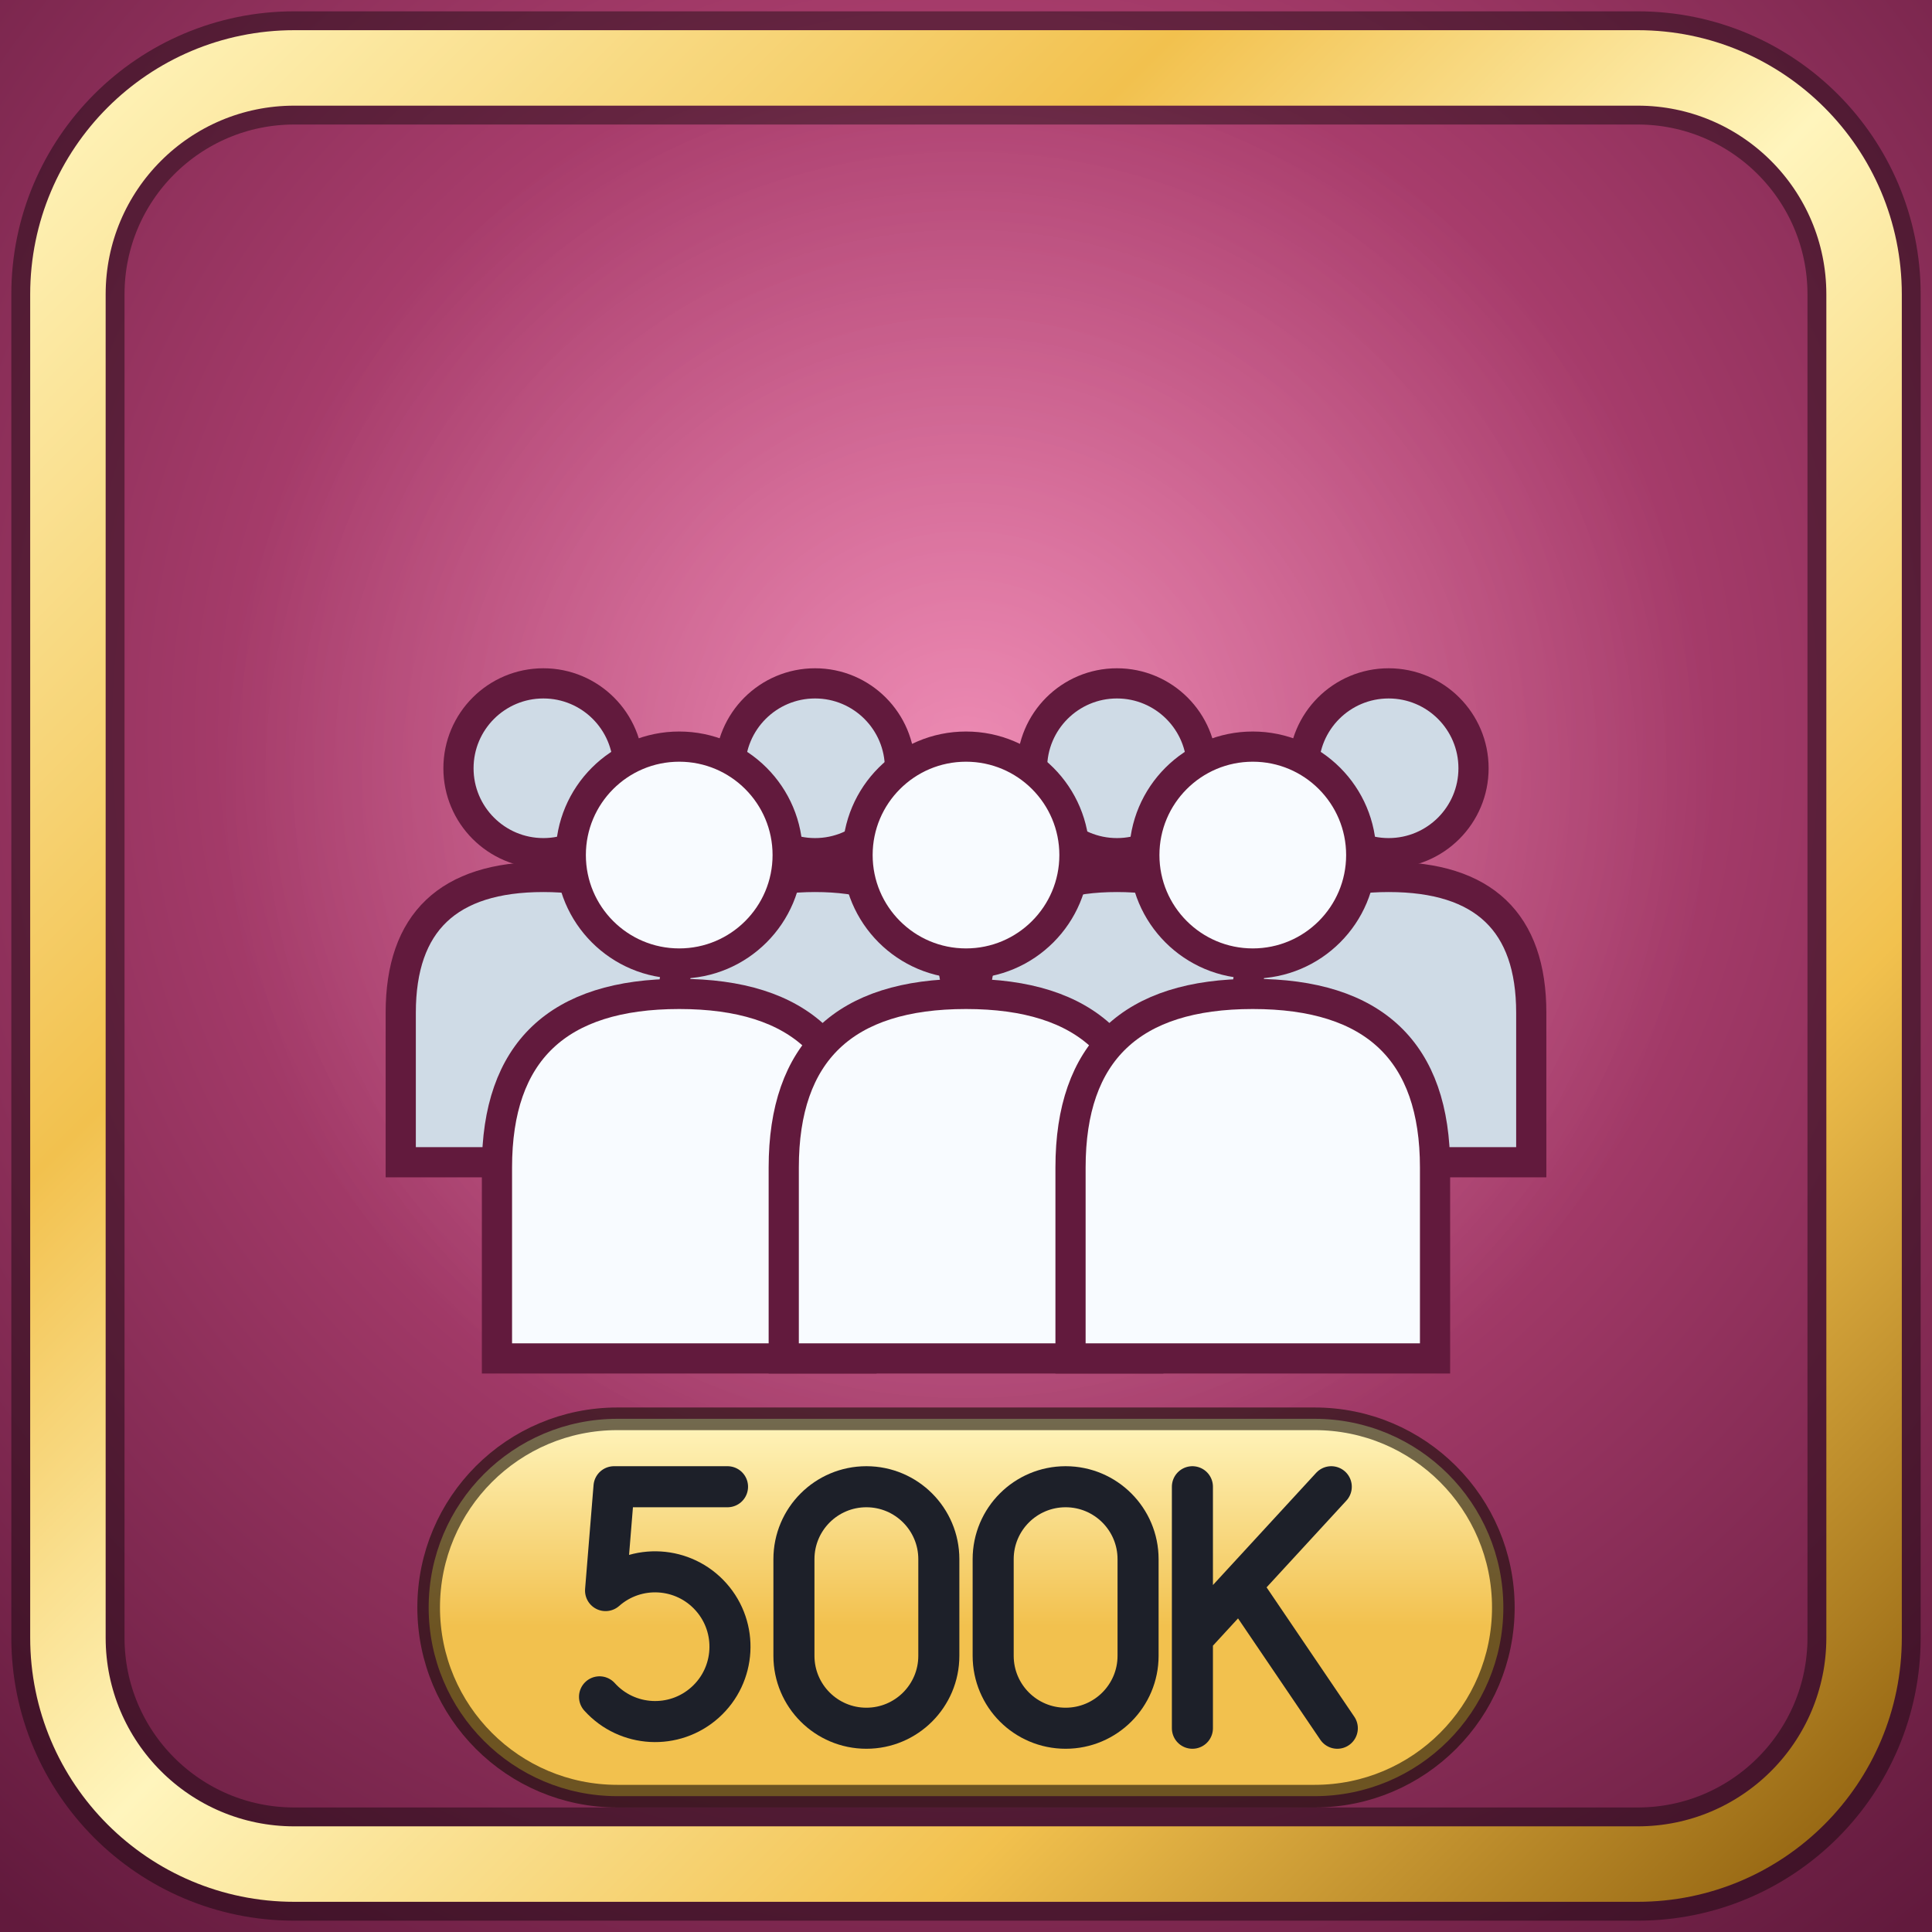
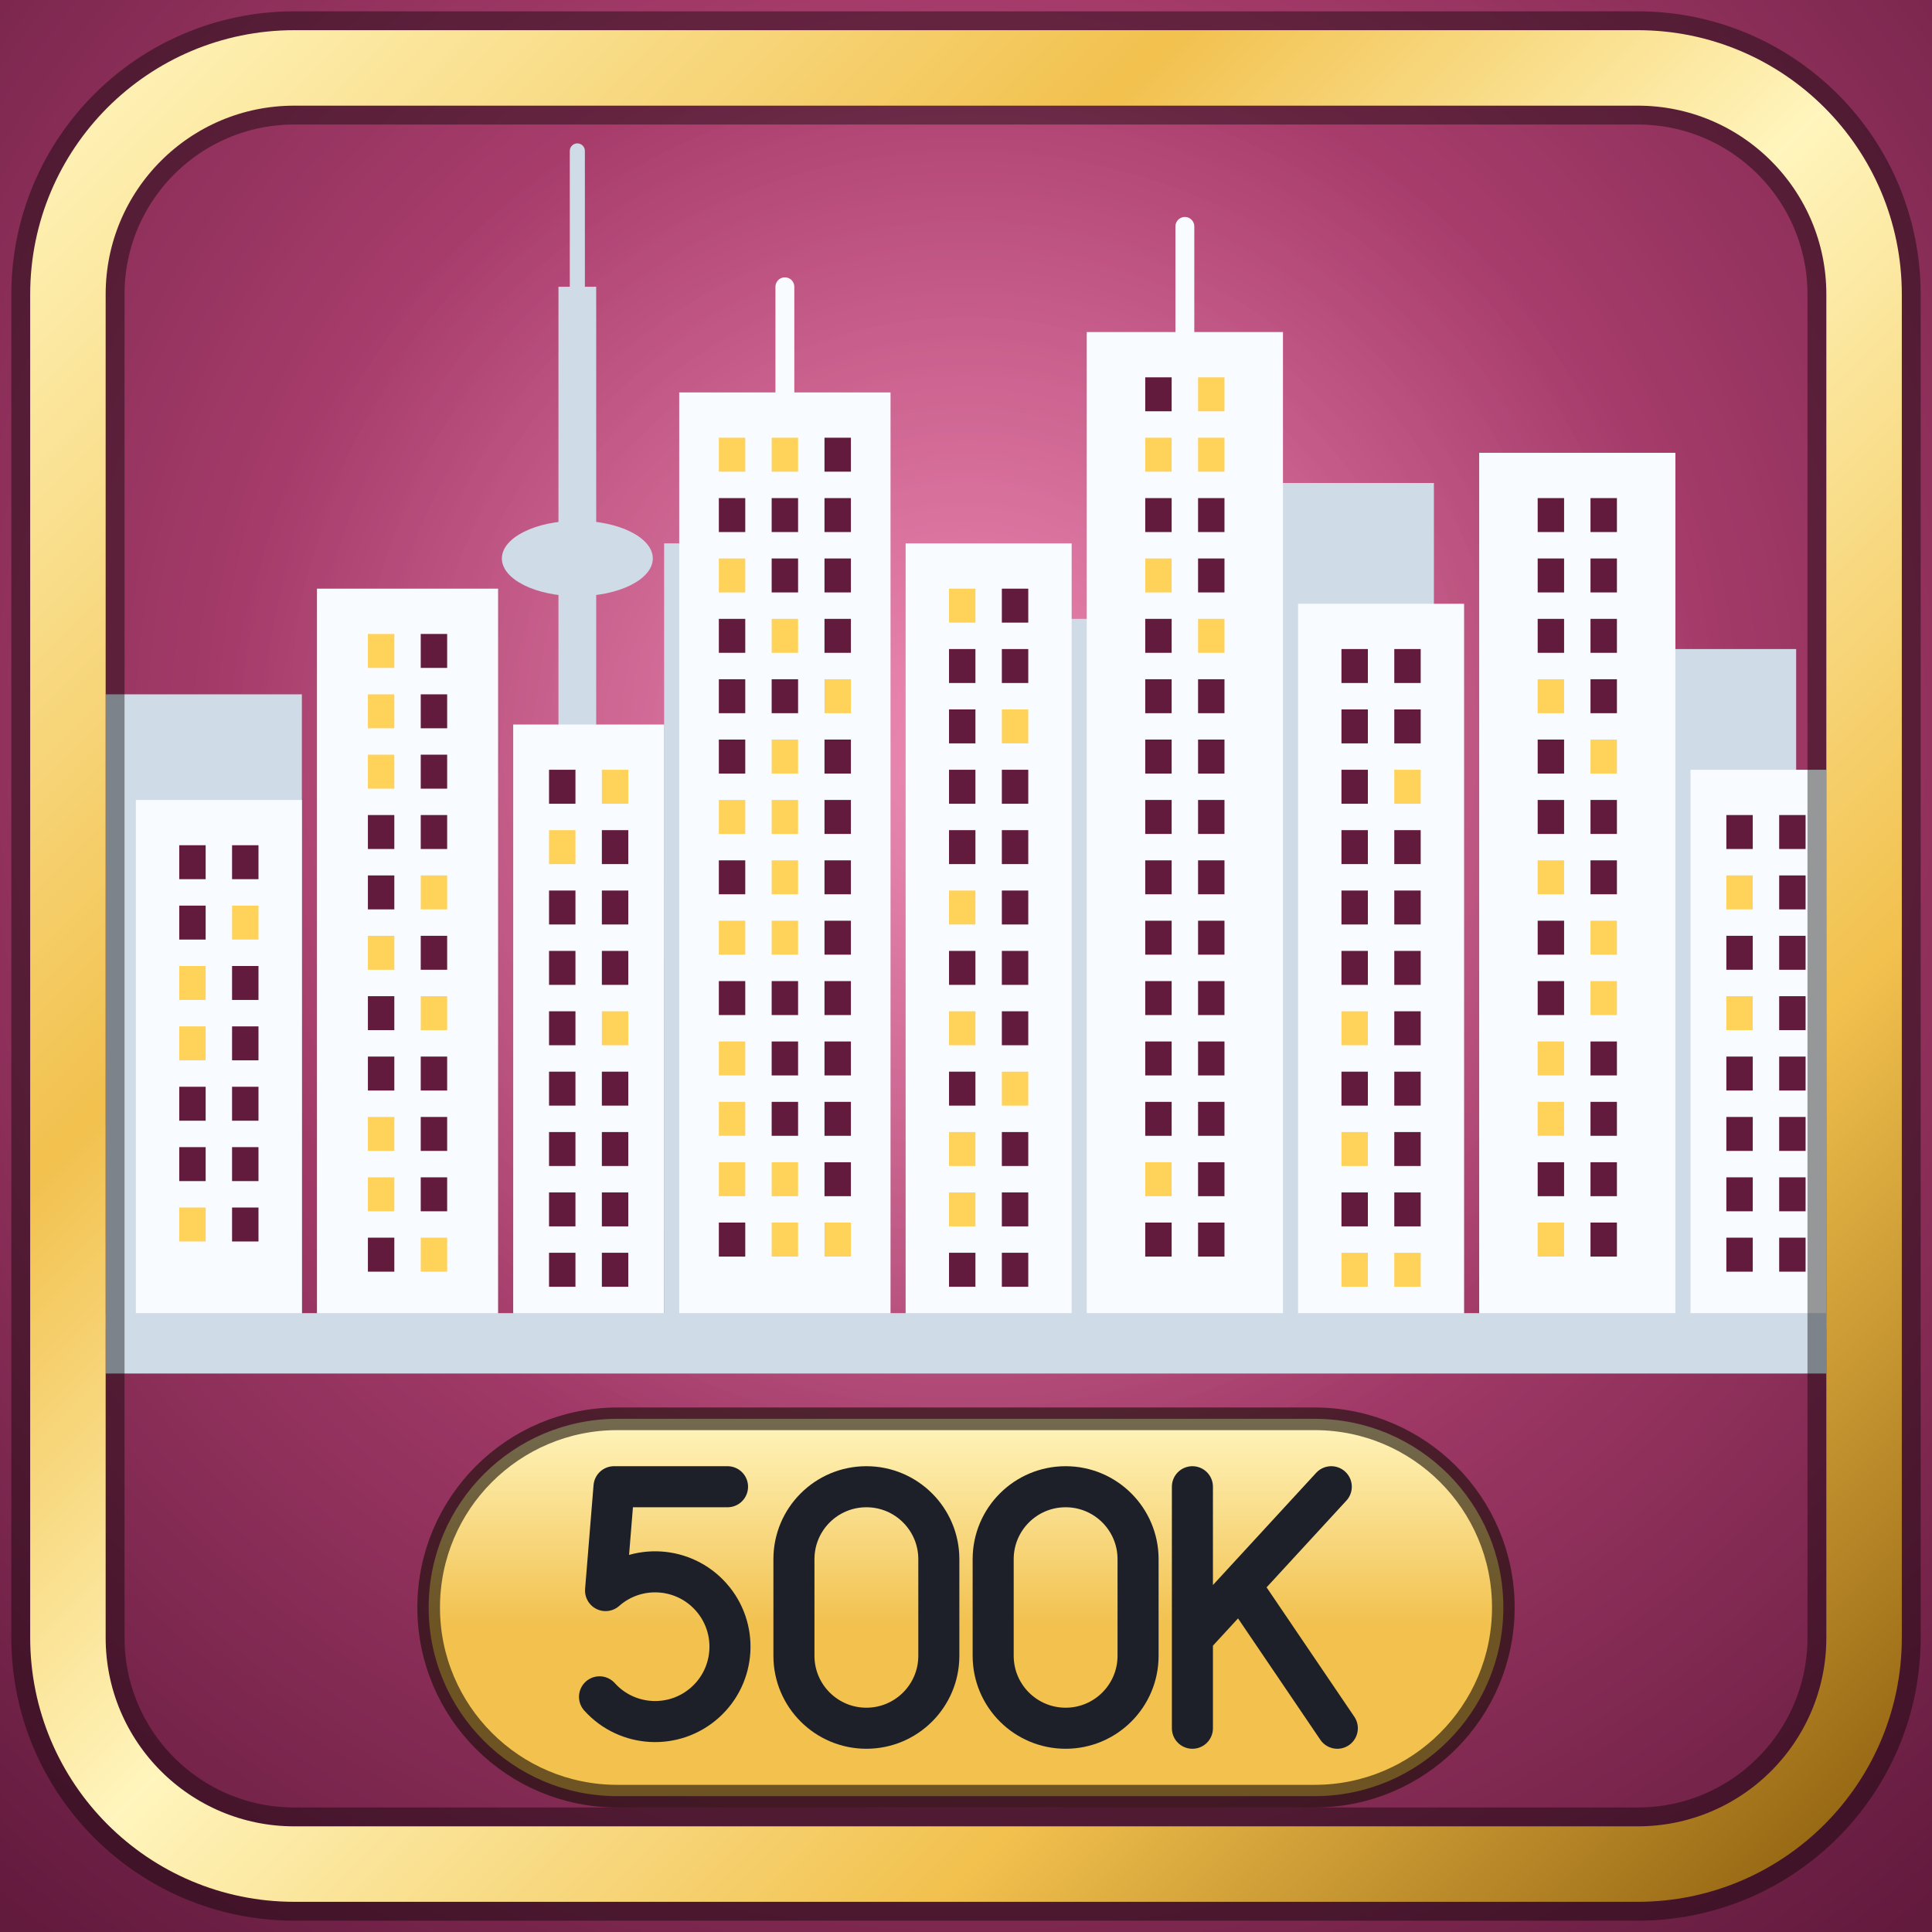
<svg xmlns="http://www.w3.org/2000/svg" viewBox="0 0 256 256" width="256" height="256">
  <defs>
    <radialGradient id="population-500k-bg" cx=".5" cy=".38" r=".78">
      <stop offset="0" stop-color="#e35a93" />
      <stop offset="1" stop-color="#621a3d" />
    </radialGradient>
    <radialGradient id="population-500k-glow">
      <stop offset="0" stop-color="#fff" stop-opacity=".3" />
      <stop offset="1" stop-color="#fff" stop-opacity="0" />
    </radialGradient>
    <linearGradient id="population-500k-metal" x1="0" y1="0" x2="1" y2="1">
      <stop offset="0" stop-color="#fff5bd" />
      <stop offset=".3" stop-color="#f2c14e" />
      <stop offset=".5" stop-color="#fff5bd" />
      <stop offset=".75" stop-color="#f2c14e" />
      <stop offset="1" stop-color="#8f600e" />
    </linearGradient>
    <linearGradient id="population-500k-badge" x1="0" y1="0" x2="0" y2="1">
      <stop offset="0" stop-color="#fff5bd" />
      <stop offset=".55" stop-color="#f2c14e" />
      <stop offset="1" stop-color="#f2c14e" />
    </linearGradient>
  </defs>
  <rect x="0" y="0" width="256" height="256" fill="url(#population-500k-bg)" />
  <circle cx="128" cy="104" r="100" fill="url(#population-500k-glow)" />
  <clipPath id="population-500k-inner">
    <rect x="14" y="14" width="228" height="228" rx="25" />
  </clipPath>
  <g clip-path="url(#population-500k-inner)">
    <g transform="translate(48 24)">
-       <path d="M5.1 130L5.1 110.2Q5.1 92.2 24 92.2Q42.9 92.2 42.9 110.2L42.9 130Z" fill="#cfdbe6" stroke="#621a3d" stroke-width="4" />
-       <circle cx="24" cy="77.8" r="11.25" fill="#cfdbe6" stroke="#621a3d" stroke-width="4" />
-       <path d="M41.1 130L41.1 110.2Q41.1 92.2 60 92.2Q78.9 92.2 78.9 110.2L78.9 130Z" fill="#cfdbe6" stroke="#621a3d" stroke-width="4" />
-       <circle cx="60" cy="77.8" r="11.25" fill="#cfdbe6" stroke="#621a3d" stroke-width="4" />
-       <path d="M81.1 130L81.1 110.2Q81.1 92.2 100 92.2Q118.9 92.2 118.9 110.2L118.9 130Z" fill="#cfdbe6" stroke="#621a3d" stroke-width="4" />
-       <circle cx="100" cy="77.8" r="11.25" fill="#cfdbe6" stroke="#621a3d" stroke-width="4" />
-       <path d="M117.1 130L117.1 110.2Q117.1 92.2 136 92.2Q154.9 92.2 154.9 110.2L154.9 130Z" fill="#cfdbe6" stroke="#621a3d" stroke-width="4" />
-       <circle cx="136" cy="77.8" r="11.25" fill="#cfdbe6" stroke="#621a3d" stroke-width="4" />
-       <path d="M17.85 156L17.85 130.7Q17.85 107.7 42 107.7Q66.15 107.7 66.15 130.7L66.15 156Z" fill="#f8fbff" stroke="#621a3d" stroke-width="4" />
-       <circle cx="42" cy="89.3" r="14.37" fill="#f8fbff" stroke="#621a3d" stroke-width="4" />
-       <path d="M55.85 156L55.85 130.7Q55.85 107.7 80 107.7Q104.15 107.7 104.15 130.7L104.15 156Z" fill="#f8fbff" stroke="#621a3d" stroke-width="4" />
-       <circle cx="80" cy="89.3" r="14.37" fill="#f8fbff" stroke="#621a3d" stroke-width="4" />
-       <path d="M93.85 156L93.85 130.7Q93.85 107.7 118 107.7Q142.15 107.7 142.15 130.7L142.15 156Z" fill="#f8fbff" stroke="#621a3d" stroke-width="4" />
-       <circle cx="118" cy="89.3" r="14.37" fill="#f8fbff" stroke="#621a3d" stroke-width="4" />
+       <rect x="26" y="14" width="5" height="138" fill="#cfdbe6" />
+       <ellipse cx="28.5" cy="50" rx="10" ry="5" fill="#cfdbe6" />
+       <path d="M28.5 14V-4" fill="none" stroke="#cfdbe6" stroke-width="2" stroke-linecap="round" stroke-linejoin="round" />
+       <rect x="-34" y="68" width="26" height="84" fill="#cfdbe6" />
+       <rect x="40" y="48" width="24" height="104" fill="#cfdbe6" />
+       <rect x="88" y="58" width="26" height="94" fill="#cfdbe6" />
+       <rect x="118" y="40" width="24" height="112" fill="#cfdbe6" />
+       <rect x="160" y="62" width="30" height="90" fill="#cfdbe6" />
+       <rect x="-30" y="82" width="22" height="70" fill="#f8fbff" />
+       <rect x="-24.25" y="88" width="3.5" height="4.5" fill="#621a3d" />
+       <rect x="-17.25" y="88" width="3.5" height="4.5" fill="#621a3d" />
+       <rect x="-24.25" y="96" width="3.5" height="4.5" fill="#621a3d" />
+       <rect x="-17.25" y="96" width="3.5" height="4.5" fill="#ffd25a" />
+       <rect x="-24.25" y="104" width="3.5" height="4.5" fill="#ffd25a" />
+       <rect x="-17.25" y="104" width="3.5" height="4.5" fill="#621a3d" />
+       <rect x="-24.25" y="112" width="3.5" height="4.5" fill="#ffd25a" />
+       <rect x="-17.25" y="112" width="3.5" height="4.5" fill="#621a3d" />
+       <rect x="-24.25" y="120" width="3.5" height="4.5" fill="#621a3d" />
+       <rect x="-17.25" y="120" width="3.5" height="4.5" fill="#621a3d" />
+       <rect x="-24.25" y="128" width="3.5" height="4.5" fill="#621a3d" />
+       <rect x="-17.25" y="128" width="3.5" height="4.5" fill="#621a3d" />
+       <rect x="-24.25" y="136" width="3.5" height="4.5" fill="#ffd25a" />
+       <rect x="-17.25" y="136" width="3.5" height="4.5" fill="#621a3d" />
+       <rect x="-6" y="54" width="24" height="98" fill="#f8fbff" />
+       <rect x="0.75" y="60" width="3.5" height="4.5" fill="#ffd25a" />
+       <rect x="7.75" y="60" width="3.5" height="4.5" fill="#621a3d" />
+       <rect x="0.75" y="68" width="3.5" height="4.5" fill="#ffd25a" />
+       <rect x="7.75" y="68" width="3.5" height="4.5" fill="#621a3d" />
+       <rect x="0.75" y="76" width="3.5" height="4.5" fill="#ffd25a" />
+       <rect x="7.75" y="76" width="3.5" height="4.5" fill="#621a3d" />
+       <rect x="0.75" y="84" width="3.5" height="4.5" fill="#621a3d" />
+       <rect x="7.75" y="84" width="3.5" height="4.5" fill="#621a3d" />
+       <rect x="0.75" y="92" width="3.5" height="4.5" fill="#621a3d" />
+       <rect x="7.75" y="92" width="3.5" height="4.5" fill="#ffd25a" />
+       <rect x="0.75" y="100" width="3.5" height="4.5" fill="#ffd25a" />
+       <rect x="7.75" y="100" width="3.5" height="4.5" fill="#621a3d" />
+       <rect x="0.75" y="108" width="3.5" height="4.5" fill="#621a3d" />
+       <rect x="7.75" y="108" width="3.5" height="4.5" fill="#ffd25a" />
+       <rect x="0.75" y="116" width="3.5" height="4.5" fill="#621a3d" />
+       <rect x="7.75" y="116" width="3.5" height="4.5" fill="#621a3d" />
+       <rect x="0.75" y="124" width="3.5" height="4.5" fill="#ffd25a" />
+       <rect x="7.75" y="124" width="3.5" height="4.5" fill="#621a3d" />
+       <rect x="0.75" y="132" width="3.5" height="4.5" fill="#ffd25a" />
+       <rect x="7.75" y="132" width="3.5" height="4.5" fill="#621a3d" />
+       <rect x="0.75" y="140" width="3.5" height="4.5" fill="#621a3d" />
+       <rect x="7.75" y="140" width="3.5" height="4.5" fill="#ffd25a" />
+       <rect x="20" y="72" width="20" height="80" fill="#f8fbff" />
+       <rect x="24.75" y="78" width="3.5" height="4.5" fill="#621a3d" />
+       <rect x="31.75" y="78" width="3.5" height="4.5" fill="#ffd25a" />
+       <rect x="24.75" y="86" width="3.5" height="4.5" fill="#ffd25a" />
+       <rect x="31.75" y="86" width="3.5" height="4.5" fill="#621a3d" />
+       <rect x="24.75" y="94" width="3.5" height="4.5" fill="#621a3d" />
+       <rect x="31.75" y="94" width="3.5" height="4.5" fill="#621a3d" />
+       <rect x="24.75" y="102" width="3.5" height="4.5" fill="#621a3d" />
+       <rect x="31.75" y="102" width="3.5" height="4.5" fill="#621a3d" />
+       <rect x="24.75" y="110" width="3.5" height="4.5" fill="#621a3d" />
+       <rect x="31.75" y="110" width="3.5" height="4.5" fill="#ffd25a" />
+       <rect x="24.75" y="118" width="3.5" height="4.5" fill="#621a3d" />
+       <rect x="31.75" y="118" width="3.5" height="4.5" fill="#621a3d" />
+       <rect x="24.75" y="126" width="3.5" height="4.5" fill="#621a3d" />
+       <rect x="31.75" y="126" width="3.5" height="4.5" fill="#621a3d" />
+       <rect x="24.75" y="134" width="3.5" height="4.5" fill="#621a3d" />
+       <rect x="31.75" y="134" width="3.5" height="4.5" fill="#621a3d" />
+       <rect x="24.75" y="142" width="3.5" height="4.5" fill="#621a3d" />
+       <rect x="31.75" y="142" width="3.5" height="4.5" fill="#621a3d" />
+       <rect x="42" y="28" width="28" height="124" fill="#f8fbff" />
+       <path d="M56 28V14" fill="none" stroke="#f8fbff" stroke-width="2.5" stroke-linecap="round" stroke-linejoin="round" />
+       <rect x="47.25" y="34" width="3.5" height="4.5" fill="#ffd25a" />
+       <rect x="54.25" y="34" width="3.5" height="4.5" fill="#ffd25a" />
+       <rect x="61.25" y="34" width="3.5" height="4.5" fill="#621a3d" />
+       <rect x="47.25" y="42" width="3.5" height="4.5" fill="#621a3d" />
+       <rect x="54.25" y="42" width="3.5" height="4.5" fill="#621a3d" />
+       <rect x="61.25" y="42" width="3.5" height="4.5" fill="#621a3d" />
+       <rect x="47.25" y="50" width="3.5" height="4.5" fill="#ffd25a" />
+       <rect x="54.25" y="50" width="3.5" height="4.5" fill="#621a3d" />
+       <rect x="61.25" y="50" width="3.5" height="4.5" fill="#621a3d" />
+       <rect x="47.25" y="58" width="3.5" height="4.5" fill="#621a3d" />
+       <rect x="54.25" y="58" width="3.5" height="4.5" fill="#ffd25a" />
+       <rect x="61.25" y="58" width="3.5" height="4.5" fill="#621a3d" />
+       <rect x="47.25" y="66" width="3.5" height="4.5" fill="#621a3d" />
+       <rect x="54.25" y="66" width="3.5" height="4.5" fill="#621a3d" />
+       <rect x="61.25" y="66" width="3.5" height="4.5" fill="#ffd25a" />
+       <rect x="47.25" y="74" width="3.5" height="4.5" fill="#621a3d" />
+       <rect x="54.25" y="74" width="3.5" height="4.5" fill="#ffd25a" />
+       <rect x="61.25" y="74" width="3.5" height="4.5" fill="#621a3d" />
+       <rect x="47.25" y="82" width="3.5" height="4.5" fill="#ffd25a" />
+       <rect x="54.25" y="82" width="3.5" height="4.5" fill="#ffd25a" />
+       <rect x="61.25" y="82" width="3.5" height="4.5" fill="#621a3d" />
+       <rect x="47.25" y="90" width="3.5" height="4.5" fill="#621a3d" />
+       <rect x="54.25" y="90" width="3.5" height="4.5" fill="#ffd25a" />
+       <rect x="61.25" y="90" width="3.5" height="4.5" fill="#621a3d" />
+       <rect x="47.25" y="98" width="3.5" height="4.5" fill="#ffd25a" />
+       <rect x="54.25" y="98" width="3.5" height="4.5" fill="#ffd25a" />
+       <rect x="61.25" y="98" width="3.5" height="4.5" fill="#621a3d" />
+       <rect x="47.25" y="106" width="3.5" height="4.5" fill="#621a3d" />
+       <rect x="54.25" y="106" width="3.5" height="4.5" fill="#621a3d" />
+       <rect x="61.25" y="106" width="3.5" height="4.5" fill="#621a3d" />
+       <rect x="47.25" y="114" width="3.5" height="4.5" fill="#ffd25a" />
+       <rect x="54.25" y="114" width="3.5" height="4.5" fill="#621a3d" />
+       <rect x="61.25" y="114" width="3.5" height="4.5" fill="#621a3d" />
+       <rect x="47.25" y="122" width="3.5" height="4.5" fill="#ffd25a" />
+       <rect x="54.25" y="122" width="3.5" height="4.5" fill="#621a3d" />
+       <rect x="61.25" y="122" width="3.5" height="4.5" fill="#621a3d" />
+       <rect x="47.25" y="130" width="3.5" height="4.5" fill="#ffd25a" />
+       <rect x="54.25" y="130" width="3.5" height="4.5" fill="#ffd25a" />
+       <rect x="61.25" y="130" width="3.5" height="4.5" fill="#621a3d" />
+       <rect x="47.25" y="138" width="3.5" height="4.5" fill="#621a3d" />
+       <rect x="54.25" y="138" width="3.5" height="4.5" fill="#ffd25a" />
+       <rect x="61.25" y="138" width="3.5" height="4.5" fill="#ffd25a" />
+       <rect x="72" y="48" width="22" height="104" fill="#f8fbff" />
+       <rect x="77.75" y="54" width="3.5" height="4.5" fill="#ffd25a" />
+       <rect x="84.75" y="54" width="3.5" height="4.5" fill="#621a3d" />
+       <rect x="77.75" y="62" width="3.5" height="4.5" fill="#621a3d" />
+       <rect x="84.75" y="62" width="3.5" height="4.5" fill="#621a3d" />
+       <rect x="77.75" y="70" width="3.5" height="4.5" fill="#621a3d" />
+       <rect x="84.75" y="70" width="3.5" height="4.5" fill="#ffd25a" />
+       <rect x="77.75" y="78" width="3.5" height="4.5" fill="#621a3d" />
+       <rect x="84.75" y="78" width="3.5" height="4.5" fill="#621a3d" />
+       <rect x="77.75" y="86" width="3.5" height="4.5" fill="#621a3d" />
+       <rect x="84.75" y="86" width="3.5" height="4.5" fill="#621a3d" />
+       <rect x="77.75" y="94" width="3.5" height="4.5" fill="#ffd25a" />
+       <rect x="84.75" y="94" width="3.5" height="4.5" fill="#621a3d" />
+       <rect x="77.75" y="102" width="3.5" height="4.5" fill="#621a3d" />
+       <rect x="84.75" y="102" width="3.5" height="4.5" fill="#621a3d" />
+       <rect x="77.75" y="110" width="3.5" height="4.5" fill="#ffd25a" />
+       <rect x="84.75" y="110" width="3.5" height="4.5" fill="#621a3d" />
+       <rect x="77.75" y="118" width="3.5" height="4.5" fill="#621a3d" />
+       <rect x="84.75" y="118" width="3.5" height="4.5" fill="#ffd25a" />
+       <rect x="77.75" y="126" width="3.5" height="4.5" fill="#ffd25a" />
+       <rect x="84.75" y="126" width="3.5" height="4.5" fill="#621a3d" />
+       <rect x="77.75" y="134" width="3.5" height="4.5" fill="#ffd25a" />
+       <rect x="84.75" y="134" width="3.5" height="4.5" fill="#621a3d" />
+       <rect x="77.75" y="142" width="3.5" height="4.5" fill="#621a3d" />
+       <rect x="84.75" y="142" width="3.5" height="4.5" fill="#621a3d" />
+       <rect x="96" y="20" width="26" height="132" fill="#f8fbff" />
+       <path d="M109 20V6" fill="none" stroke="#f8fbff" stroke-width="2.5" stroke-linecap="round" stroke-linejoin="round" />
+       <rect x="103.75" y="26" width="3.5" height="4.5" fill="#621a3d" />
+       <rect x="110.75" y="26" width="3.5" height="4.5" fill="#ffd25a" />
+       <rect x="103.75" y="34" width="3.5" height="4.5" fill="#ffd25a" />
+       <rect x="110.75" y="34" width="3.5" height="4.5" fill="#ffd25a" />
+       <rect x="103.75" y="42" width="3.5" height="4.5" fill="#621a3d" />
+       <rect x="110.75" y="42" width="3.5" height="4.5" fill="#621a3d" />
+       <rect x="103.75" y="50" width="3.5" height="4.5" fill="#ffd25a" />
+       <rect x="110.75" y="50" width="3.5" height="4.5" fill="#621a3d" />
+       <rect x="103.75" y="58" width="3.5" height="4.5" fill="#621a3d" />
+       <rect x="110.75" y="58" width="3.5" height="4.5" fill="#ffd25a" />
+       <rect x="103.75" y="66" width="3.5" height="4.5" fill="#621a3d" />
+       <rect x="110.75" y="66" width="3.5" height="4.5" fill="#621a3d" />
+       <rect x="103.75" y="74" width="3.5" height="4.5" fill="#621a3d" />
+       <rect x="110.75" y="74" width="3.5" height="4.5" fill="#621a3d" />
+       <rect x="103.75" y="82" width="3.5" height="4.5" fill="#621a3d" />
+       <rect x="110.75" y="82" width="3.5" height="4.5" fill="#621a3d" />
+       <rect x="103.75" y="90" width="3.5" height="4.5" fill="#621a3d" />
+       <rect x="110.75" y="90" width="3.5" height="4.5" fill="#621a3d" />
+       <rect x="103.75" y="98" width="3.5" height="4.5" fill="#621a3d" />
+       <rect x="110.75" y="98" width="3.5" height="4.5" fill="#621a3d" />
+       <rect x="103.75" y="106" width="3.5" height="4.5" fill="#621a3d" />
+       <rect x="110.75" y="106" width="3.5" height="4.5" fill="#621a3d" />
+       <rect x="103.75" y="114" width="3.5" height="4.5" fill="#621a3d" />
+       <rect x="110.75" y="114" width="3.5" height="4.5" fill="#621a3d" />
+       <rect x="103.75" y="122" width="3.5" height="4.5" fill="#621a3d" />
+       <rect x="110.75" y="122" width="3.5" height="4.5" fill="#621a3d" />
+       <rect x="103.75" y="130" width="3.5" height="4.5" fill="#ffd25a" />
+       <rect x="110.75" y="130" width="3.5" height="4.5" fill="#621a3d" />
+       <rect x="103.75" y="138" width="3.5" height="4.5" fill="#621a3d" />
+       <rect x="110.75" y="138" width="3.5" height="4.5" fill="#621a3d" />
+       <rect x="124" y="56" width="22" height="96" fill="#f8fbff" />
+       <rect x="129.75" y="62" width="3.5" height="4.5" fill="#621a3d" />
+       <rect x="136.75" y="62" width="3.5" height="4.5" fill="#621a3d" />
+       <rect x="129.75" y="70" width="3.5" height="4.5" fill="#621a3d" />
+       <rect x="136.75" y="70" width="3.5" height="4.5" fill="#621a3d" />
+       <rect x="129.75" y="78" width="3.5" height="4.5" fill="#621a3d" />
+       <rect x="136.75" y="78" width="3.5" height="4.5" fill="#ffd25a" />
+       <rect x="129.75" y="86" width="3.5" height="4.5" fill="#621a3d" />
+       <rect x="136.75" y="86" width="3.5" height="4.5" fill="#621a3d" />
+       <rect x="129.75" y="94" width="3.5" height="4.5" fill="#621a3d" />
+       <rect x="136.75" y="94" width="3.5" height="4.5" fill="#621a3d" />
+       <rect x="129.75" y="102" width="3.5" height="4.5" fill="#621a3d" />
+       <rect x="136.75" y="102" width="3.5" height="4.5" fill="#621a3d" />
+       <rect x="129.75" y="110" width="3.5" height="4.5" fill="#ffd25a" />
+       <rect x="136.75" y="110" width="3.5" height="4.5" fill="#621a3d" />
+       <rect x="129.75" y="118" width="3.5" height="4.5" fill="#621a3d" />
+       <rect x="136.75" y="118" width="3.5" height="4.5" fill="#621a3d" />
+       <rect x="129.75" y="126" width="3.5" height="4.5" fill="#ffd25a" />
+       <rect x="136.75" y="126" width="3.5" height="4.5" fill="#621a3d" />
+       <rect x="129.75" y="134" width="3.5" height="4.5" fill="#621a3d" />
+       <rect x="136.75" y="134" width="3.5" height="4.5" fill="#621a3d" />
+       <rect x="129.75" y="142" width="3.5" height="4.5" fill="#ffd25a" />
+       <rect x="136.75" y="142" width="3.5" height="4.5" fill="#ffd25a" />
+       <rect x="148" y="36" width="26" height="116" fill="#f8fbff" />
+       <rect x="155.75" y="42" width="3.5" height="4.5" fill="#621a3d" />
+       <rect x="162.75" y="42" width="3.5" height="4.5" fill="#621a3d" />
+       <rect x="155.75" y="50" width="3.5" height="4.5" fill="#621a3d" />
+       <rect x="162.75" y="50" width="3.5" height="4.5" fill="#621a3d" />
+       <rect x="155.75" y="58" width="3.5" height="4.5" fill="#621a3d" />
+       <rect x="162.75" y="58" width="3.5" height="4.5" fill="#621a3d" />
+       <rect x="155.75" y="66" width="3.5" height="4.5" fill="#ffd25a" />
+       <rect x="162.75" y="66" width="3.5" height="4.5" fill="#621a3d" />
+       <rect x="155.75" y="74" width="3.5" height="4.5" fill="#621a3d" />
+       <rect x="162.75" y="74" width="3.5" height="4.5" fill="#ffd25a" />
+       <rect x="155.75" y="82" width="3.5" height="4.5" fill="#621a3d" />
+       <rect x="162.75" y="82" width="3.5" height="4.5" fill="#621a3d" />
+       <rect x="155.75" y="90" width="3.5" height="4.5" fill="#ffd25a" />
+       <rect x="162.75" y="90" width="3.5" height="4.5" fill="#621a3d" />
+       <rect x="155.75" y="98" width="3.5" height="4.5" fill="#621a3d" />
+       <rect x="162.75" y="98" width="3.5" height="4.5" fill="#ffd25a" />
+       <rect x="155.75" y="106" width="3.5" height="4.5" fill="#621a3d" />
+       <rect x="162.75" y="106" width="3.5" height="4.5" fill="#ffd25a" />
+       <rect x="155.75" y="114" width="3.5" height="4.5" fill="#ffd25a" />
+       <rect x="162.75" y="114" width="3.5" height="4.5" fill="#621a3d" />
+       <rect x="155.75" y="122" width="3.5" height="4.5" fill="#ffd25a" />
+       <rect x="162.75" y="122" width="3.5" height="4.5" fill="#621a3d" />
+       <rect x="155.75" y="130" width="3.5" height="4.5" fill="#621a3d" />
+       <rect x="162.75" y="130" width="3.5" height="4.5" fill="#621a3d" />
+       <rect x="155.75" y="138" width="3.5" height="4.5" fill="#ffd25a" />
+       <rect x="162.75" y="138" width="3.5" height="4.5" fill="#621a3d" />
+       <rect x="176" y="78" width="20" height="74" fill="#f8fbff" />
+       <rect x="180.75" y="84" width="3.5" height="4.5" fill="#621a3d" />
+       <rect x="187.75" y="84" width="3.5" height="4.5" fill="#621a3d" />
+       <rect x="180.75" y="92" width="3.5" height="4.5" fill="#ffd25a" />
+       <rect x="187.75" y="92" width="3.5" height="4.5" fill="#621a3d" />
+       <rect x="180.75" y="100" width="3.5" height="4.5" fill="#621a3d" />
+       <rect x="187.75" y="100" width="3.5" height="4.5" fill="#621a3d" />
+       <rect x="180.75" y="108" width="3.5" height="4.5" fill="#ffd25a" />
+       <rect x="187.75" y="108" width="3.5" height="4.5" fill="#621a3d" />
+       <rect x="180.75" y="116" width="3.5" height="4.5" fill="#621a3d" />
+       <rect x="187.75" y="116" width="3.5" height="4.5" fill="#621a3d" />
+       <rect x="180.75" y="124" width="3.5" height="4.5" fill="#621a3d" />
+       <rect x="187.75" y="124" width="3.5" height="4.5" fill="#621a3d" />
+       <rect x="180.75" y="132" width="3.5" height="4.5" fill="#621a3d" />
+       <rect x="187.75" y="132" width="3.5" height="4.5" fill="#621a3d" />
+       <rect x="180.75" y="140" width="3.5" height="4.5" fill="#621a3d" />
+       <rect x="187.75" y="140" width="3.5" height="4.5" fill="#621a3d" />
+       <rect x="-40" y="150" width="240" height="8" fill="#cfdbe6" />
    </g>
  </g>
  <rect x="9" y="9" width="238" height="238" rx="30" fill="none" stroke="#000" stroke-opacity=".4" stroke-width="15" />
  <rect x="9" y="9" width="238" height="238" rx="30" fill="none" stroke="url(#population-500k-metal)" stroke-width="10" />
  <rect x="56.8" y="188" width="142.4" height="50" rx="25" fill="url(#population-500k-badge)" stroke="#140d06" stroke-opacity=".6" stroke-width="3" />
  <g transform="translate(0 197) scale(1.6)" fill="none" stroke="#1d2029" stroke-width="3.4" stroke-linecap="round" stroke-linejoin="round">
    <path transform="translate(49.25 0)" d="M11 0H1.6L0.9 8.6A6.2 6.2 0 1 1 0.4 17.4" />
    <path transform="translate(65.75 0)" d="M0 6A6 6 0 0 1 12 6V14A6 6 0 0 1 0 14Z" />
    <path transform="translate(82.25 0)" d="M0 6A6 6 0 0 1 12 6V14A6 6 0 0 1 0 14Z" />
    <path transform="translate(98.75 0)" d="M0 0V20M11.5 0L0 12.5M4 8.2L12 20" />
  </g>
</svg>
